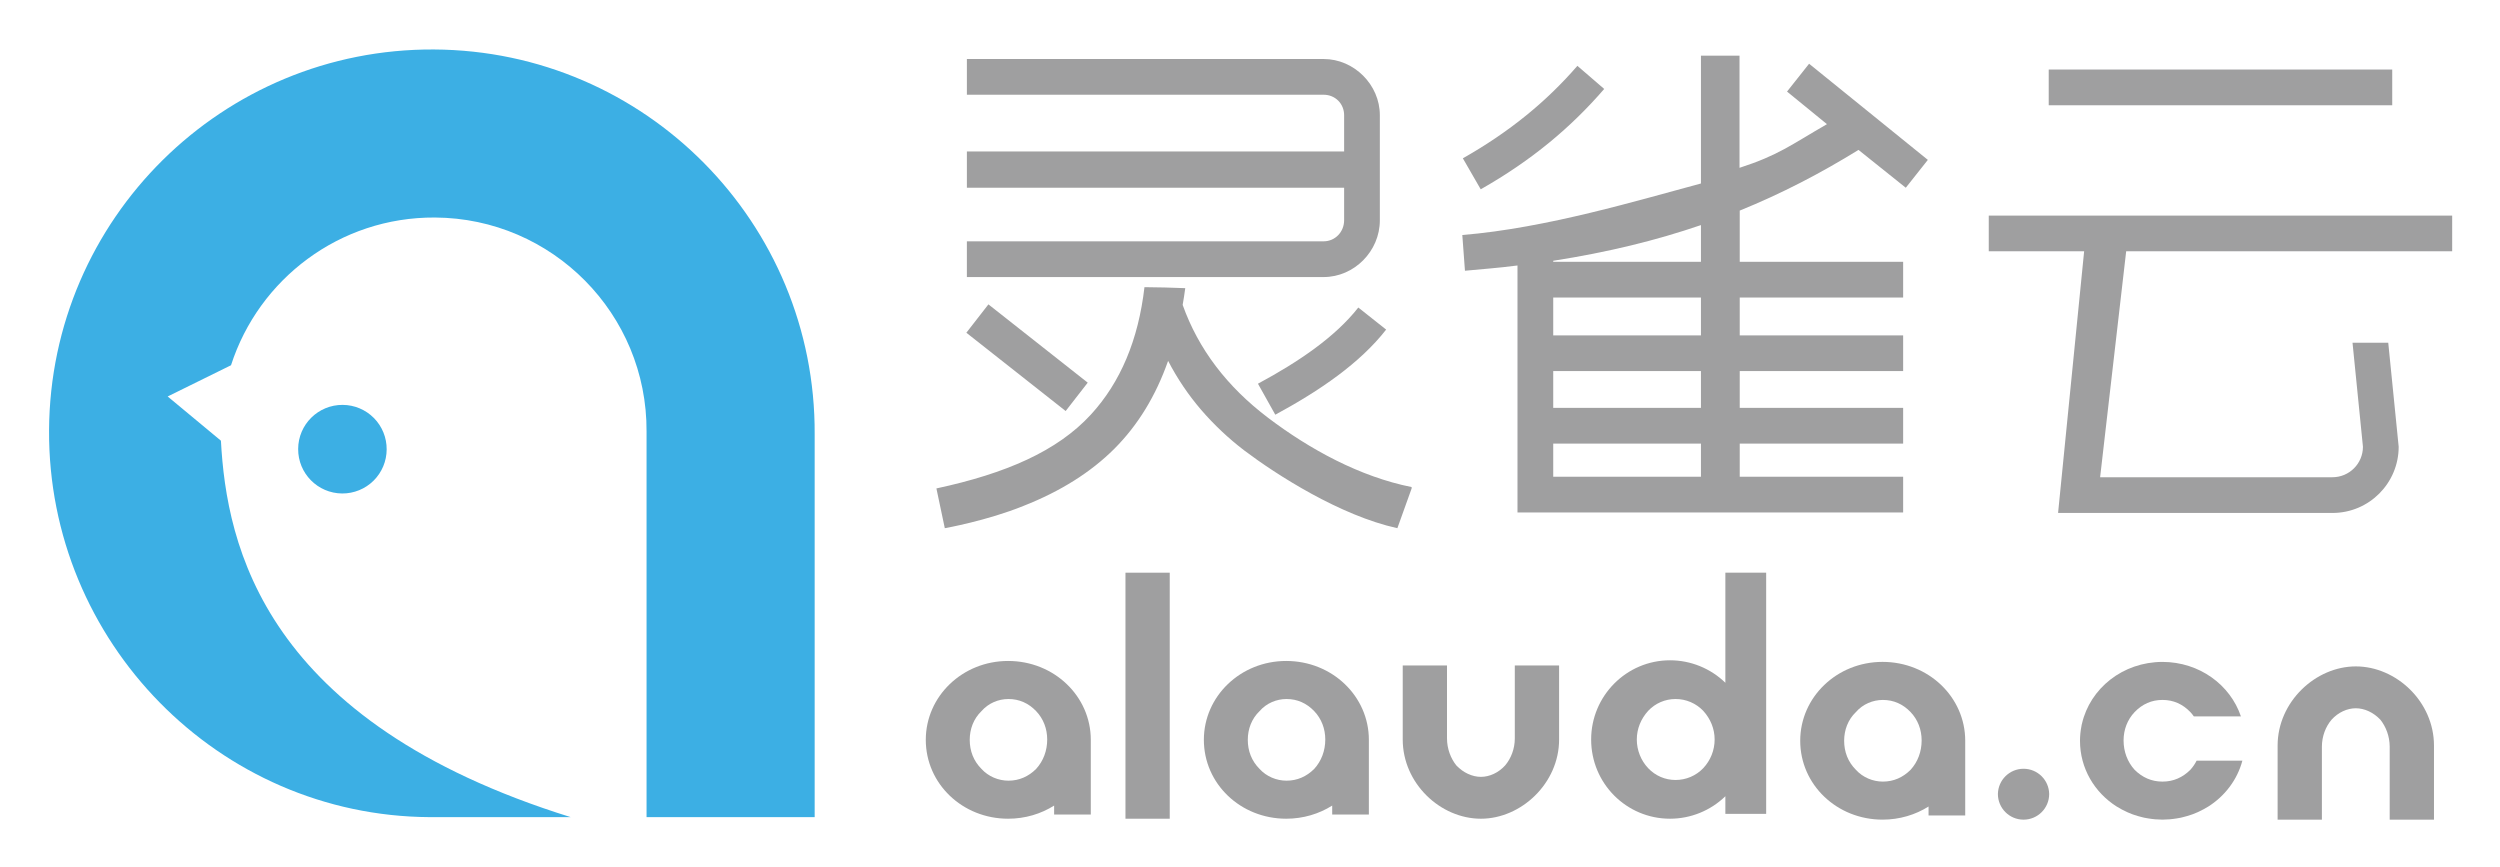
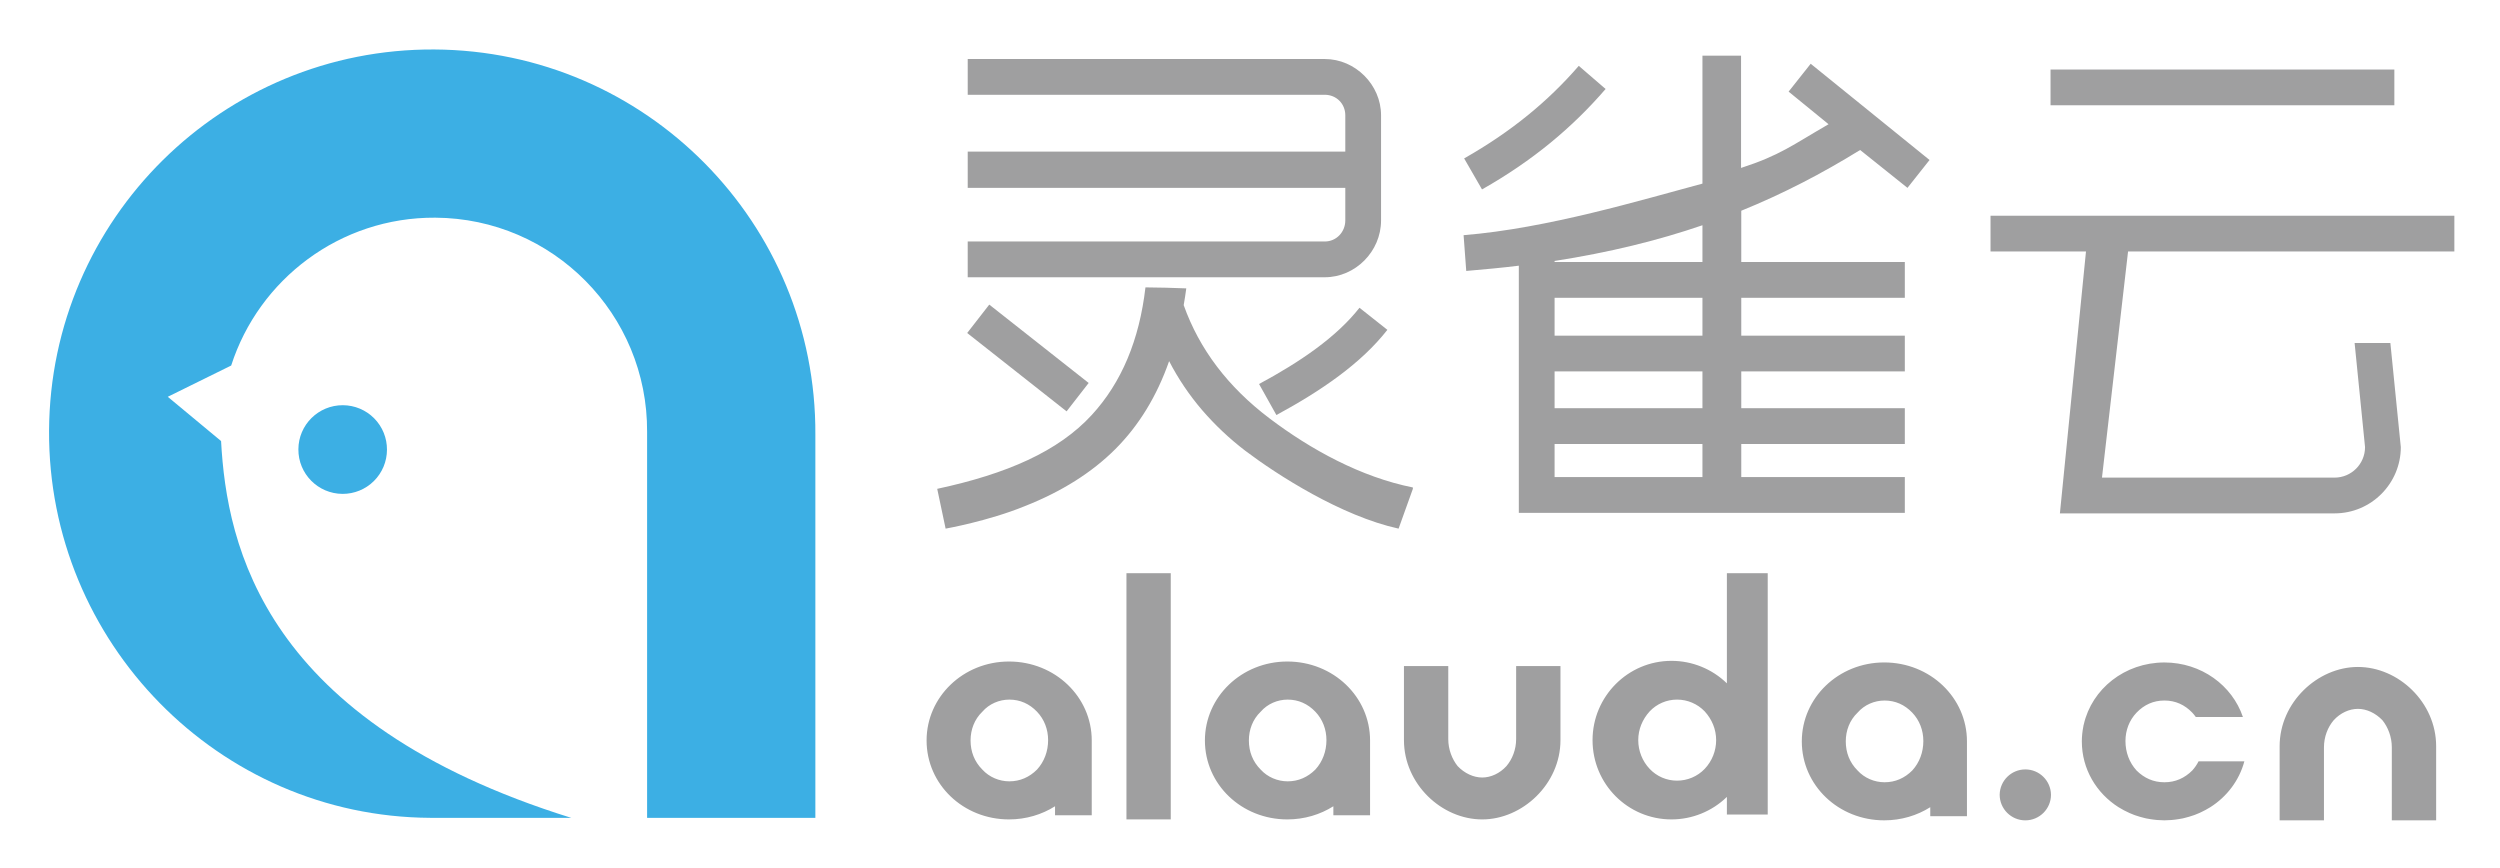
- <svg xmlns="http://www.w3.org/2000/svg" role="img" viewBox="245.96 47.46 574.08 199.08">
+ <svg xmlns="http://www.w3.org/2000/svg" role="img" viewBox="245.97 47.47 573.56 199.06">
  <defs>
    <clipPath id="a" clipPathUnits="userSpaceOnUse">
      <path d="M0 217.824h800.5V0H0z" />
    </clipPath>
  </defs>
  <g clip-path="url(#a)" transform="matrix(1.33333 0 0 -1.33333 0 290.432)">
    <path fill="#3cafe4" d="M324.776 107.424V41.498h-28.953v66.405c.116 20.25-16.21 36.752-36.453 36.864-16.406.09-30.344-10.61-35.113-25.442l-10.909-5.378 9.17-7.616c.981-18.082 7.37-48.37 60.246-64.833h-24.27c-36.42.2-65.777 30.235-65.574 66.642.2 36.411 29.875 65.767 66.29 65.568 36.41-.194 65.76-29.873 65.566-66.284" />
    <path fill="#3cafe4" d="M251.064 104.83a7.617 7.617 0 0 0-7.661-7.59c-4.21.026-7.611 3.46-7.582 7.675.016 4.208 3.454 7.607 7.664 7.583a7.611 7.611 0 0 0 7.578-7.669" />
-     <path fill="#9f9fa0" d="M378.304 83.598h7.624V41.227h-7.624z" />
-     <path fill="#9f9fa0" d="M452.985 54.868c0-7.567-6.557-13.642-13.466-13.642-6.97 0-13.465 6.075-13.465 13.642v12.75h7.625V55.05c0-1.789.657-3.459 1.611-4.648 1.19-1.253 2.741-1.966 4.23-1.966 1.488 0 3.034.713 4.17 1.966 1.012 1.19 1.667 2.86 1.667 4.648v12.568h7.628z" />
-     <path fill="#9f9fa0" d="M576.731 53.817c0 7.567 6.556 13.642 13.467 13.642 6.971 0 13.464-6.075 13.464-13.642v-12.75h-7.628v12.57c0 1.787-.654 3.457-1.608 4.646-1.193 1.255-2.739 1.966-4.228 1.966-1.488 0-3.039-.71-4.175-1.966-1.012-1.189-1.665-2.859-1.665-4.646v-12.57h-7.627z" />
-     <path fill="#9f9fa0" d="M468.332 49.925a6.447 6.447 0 0 1 4.71-2.027c1.787 0 3.512.715 4.762 2.027a7.185 7.185 0 0 1 1.968 4.943c0 1.852-.715 3.575-1.968 4.944a6.567 6.567 0 0 1-4.762 2.03 6.45 6.45 0 0 1-4.71-2.03c-1.25-1.37-1.963-3.092-1.963-4.944 0-1.846.713-3.631 1.963-4.943m13.289-4.826a13.674 13.674 0 0 0-9.533-3.872c-7.509 0-13.583 6.074-13.583 13.64 0 7.507 6.074 13.644 13.583 13.644a13.69 13.69 0 0 0 9.533-3.87v18.957h7.026V42.062h-7.026z" />
-     <path fill="#9f9fa0" d="M513.518 49.647c-1.311-1.312-2.918-2.027-4.77-2.027-1.722 0-3.454.715-4.642 2.027-1.374 1.37-2.028 3.1-2.028 5.006 0 1.847.654 3.63 2.028 4.943 1.188 1.369 2.92 2.087 4.642 2.087 1.852 0 3.459-.718 4.77-2.087 1.252-1.312 1.906-3.037 1.906-4.887 0-1.907-.654-3.693-1.906-5.063m9.412 5.007c0 7.506-6.315 13.584-14.24 13.584-7.862 0-14.178-6.078-14.178-13.584 0-7.57 6.316-13.585 14.179-13.585 2.945 0 5.664.835 7.924 2.262v-1.546h6.315z" />
-     <path fill="#9f9fa0" d="M410.81 49.806c-1.312-1.31-2.92-2.027-4.767-2.027-1.729 0-3.457.717-4.647 2.027-1.37 1.369-2.025 3.099-2.025 5.006 0 1.846.655 3.63 2.026 4.943 1.19 1.369 2.918 2.087 4.647 2.087 1.847 0 3.455-.718 4.767-2.087 1.25-1.312 1.906-3.035 1.906-4.887 0-1.906-.655-3.693-1.906-5.062m9.412 5.006c0 7.505-6.315 13.584-14.239 13.584-7.865 0-14.179-6.08-14.179-13.584 0-7.57 6.314-13.585 14.18-13.585 2.943 0 5.665.835 7.923 2.262v-1.546h6.314z" />
-     <path fill="#9f9fa0" d="M362.919 49.806c-1.31-1.31-2.92-2.027-4.767-2.027-1.727 0-3.456.717-4.647 2.027-1.368 1.369-2.024 3.099-2.024 5.006 0 1.846.656 3.63 2.024 4.943 1.19 1.369 2.92 2.087 4.647 2.087 1.847 0 3.457-.718 4.767-2.087 1.25-1.312 1.906-3.035 1.906-4.887 0-1.906-.656-3.693-1.906-5.062m9.413 5.006c0 7.505-6.316 13.584-14.237 13.584-7.866 0-14.181-6.08-14.181-13.584 0-7.57 6.315-13.585 14.18-13.585 2.943 0 5.663.835 7.922 2.262v-1.546h6.316z" />
-     <path fill="#9f9fa0" d="M562.782 51.224a7.053 7.053 0 0 0-1.083-1.577c-1.312-1.312-2.92-2.027-4.767-2.027l-.028.003-.029-.003c-1.847 0-3.454.715-4.767 2.027-1.25 1.372-1.906 3.156-1.906 5.062 0 1.85.656 3.575 1.906 4.887 1.313 1.369 2.92 2.087 4.767 2.087l.03-.002.027.002c1.847 0 3.455-.718 4.767-2.087.224-.236.42-.488.605-.747h8.107c-1.838 5.438-7.144 9.372-13.507 9.384-6.846-.014-12.478-4.562-13.87-10.648-.015-.07-.039-.128-.053-.194-.013-.074-.022-.154-.035-.225a13.122 13.122 0 0 1-.25-2.513c0-4.763 2.503-8.907 6.315-11.327v.003a15.255 15.255 0 0 1 1.898-1.006c.252-.107.508-.217.767-.314.085-.031.171-.057.255-.09a15.734 15.734 0 0 1 1.527-.445c.104-.024.206-.051.31-.075.227-.048.461-.084.695-.123a9.56 9.56 0 0 1 .588-.084c.201-.025.402-.05.605-.067.35-.026.698-.044 1.054-.048.063 0 .13-.007.194-.01.068.003.13.01.196.01.354.004.703.022 1.052.048.203.018.404.042.606.067.198.02.392.05.586.084.235.039.47.075.697.123.103.024.207.05.308.075.524.124 1.03.274 1.527.446.084.032.17.058.257.089.257.097.511.207.766.314l.284.13a15.3 15.3 0 0 1 1.616.876v-.003c2.862 1.817 4.985 4.607 5.864 7.898z" />
-     <path fill="#9f9fa0" d="M537.389 45.48a4.415 4.415 0 0 0-8.831 0 4.416 4.416 0 0 0 8.831 0" />
-     <path fill="#9f9fa0" d="M350.991 156.141h64.971v6.245c0 1.99-1.539 3.527-3.53 3.527h-61.44v6.154h61.44c5.248 0 9.681-4.433 9.681-9.68v-18.1c0-5.337-4.433-9.773-9.68-9.773H350.99v6.154h61.441c1.991 0 3.53 1.63 3.53 3.618v5.61h-64.97z" />
-     <path fill="#9f9fa0" d="M368.003 111.44L350.9 124.923l3.8 4.886 17.103-13.483z" />
-     <path fill="#9f9fa0" d="M401.121 116.145c7.06 3.799 13.302 8.054 17.282 13.121l4.797-3.8c-4.523-5.791-11.4-10.496-19.093-14.66z" />
-     <path fill="#9f9fa0" d="M537.31 170.258h59.16v-6.154h-59.16zm-10.326-25.157h79.812v-6.151H550.65l-4.488-38.912h40.017a5.252 5.252 0 0 1 5.248 5.248l-1.796 17.919h6.154l1.796-17.919c0-6.244-5.067-11.4-11.402-11.4h-47.257l4.488 45.064h-16.426z" />
-     <path fill="#9f9fa0" d="M427.588 98.11v.235c-8.925 1.784-17.555 6.505-24.687 11.904-7.132 5.397-12.048 11.886-14.748 19.471.169.932.313 1.898.446 2.881-2.34.1-4.68.15-7.024.172-1.05-9.07-4.122-16.385-9.23-21.947-5.782-6.296-14.651-10.146-26.602-12.717l1.446-6.848s7.29 1.286 13.59 3.855c6.36 2.508 11.567 5.785 15.616 9.832 4.047 4.05 7.132 9.092 9.252 15.133a43.993 43.993 0 0 1 5.687-8.433 49.548 49.548 0 0 1 7.422-6.992c5.525-4.175 16.513-11.228 26.375-13.395z" />
-     <path fill="#9f9fa0" d="M460.752 166.91l-4.617 3.98c-5.248-6.061-11.583-11.31-19.725-15.926l3.076-5.336c8.777 4.974 15.562 10.678 21.266 17.282" />
-     <path fill="#9f9fa0" d="M451.974 105.829h25.441v-5.7h-25.441zm0 12.489h25.441v-6.335h-25.441zm0 12.666h25.441v-6.516h-25.441zm0 6.335c9.421 1.465 17.767 3.517 25.441 6.145v-6.326h-25.441zm52.573 19.094l8.146-6.517 3.799 4.798-20.451 16.558-3.8-4.795 6.874-5.611c-6.264-3.616-8.334-5.339-15.057-7.521v19.319h-6.643v-22.016c-10.499-2.805-26.617-7.698-41.099-8.873l.455-6.154c3.076.269 6.155.543 9.048.905V93.975h66.419v6.154h-28.143v5.7h28.143v6.154h-28.143v6.335h28.143v6.15h-28.143v6.516h28.143v6.154h-28.143v8.822c7.227 2.934 13.918 6.419 20.452 10.453" />
+     <path fill="#9f9fa0" d="M378.304 83.598h7.624V41.227h-7.624zm74.681-28.73c0-7.567-6.557-13.642-13.466-13.642-6.97 0-13.465 6.075-13.465 13.642v12.75h7.625V55.05c0-1.789.657-3.459 1.611-4.648 1.19-1.253 2.741-1.966 4.23-1.966 1.488 0 3.034.713 4.17 1.966 1.012 1.19 1.667 2.86 1.667 4.648v12.568h7.628zm123.746-1.051c0 7.567 6.556 13.642 13.467 13.642 6.971 0 13.464-6.075 13.464-13.642v-12.75h-7.628v12.57c0 1.787-.654 3.457-1.608 4.646-1.193 1.255-2.739 1.966-4.228 1.966-1.488 0-3.039-.71-4.175-1.966-1.012-1.189-1.665-2.859-1.665-4.646v-12.57h-7.627zm-108.399-3.892a6.447 6.447 0 0 1 4.71-2.027c1.787 0 3.512.715 4.762 2.027a7.185 7.185 0 0 1 1.968 4.943c0 1.852-.715 3.575-1.968 4.944a6.567 6.567 0 0 1-4.762 2.03 6.45 6.45 0 0 1-4.71-2.03c-1.25-1.37-1.963-3.092-1.963-4.944 0-1.846.713-3.631 1.963-4.943m13.289-4.826a13.674 13.674 0 0 0-9.533-3.872c-7.509 0-13.583 6.074-13.583 13.64 0 7.507 6.074 13.644 13.583 13.644a13.69 13.69 0 0 0 9.533-3.87v18.957h7.026V42.062h-7.026zm31.897 4.548c-1.311-1.312-2.918-2.027-4.77-2.027-1.722 0-3.454.715-4.642 2.027-1.374 1.37-2.028 3.1-2.028 5.006 0 1.847.654 3.63 2.028 4.943 1.188 1.369 2.92 2.087 4.642 2.087 1.852 0 3.459-.718 4.77-2.087 1.252-1.312 1.906-3.037 1.906-4.887 0-1.907-.654-3.693-1.906-5.063m9.412 5.007c0 7.506-6.315 13.584-14.24 13.584-7.862 0-14.178-6.078-14.178-13.584 0-7.57 6.316-13.585 14.179-13.585 2.945 0 5.664.835 7.924 2.262v-1.546h6.315zm-112.12-4.847c-1.312-1.31-2.92-2.027-4.767-2.027-1.729 0-3.457.717-4.647 2.027-1.37 1.369-2.025 3.099-2.025 5.006 0 1.846.655 3.63 2.026 4.943 1.19 1.369 2.918 2.087 4.647 2.087 1.847 0 3.455-.718 4.767-2.087 1.25-1.312 1.906-3.035 1.906-4.887 0-1.906-.655-3.693-1.906-5.062m9.412 5.006c0 7.505-6.315 13.584-14.239 13.584-7.865 0-14.179-6.08-14.179-13.584 0-7.57 6.314-13.585 14.18-13.585 2.943 0 5.665.835 7.923 2.262v-1.546h6.314zm-57.304-5.006c-1.31-1.31-2.92-2.027-4.767-2.027-1.727 0-3.456.717-4.647 2.027-1.368 1.369-2.024 3.099-2.024 5.006 0 1.846.656 3.63 2.024 4.943 1.19 1.369 2.92 2.087 4.647 2.087 1.847 0 3.457-.718 4.767-2.087 1.25-1.312 1.906-3.035 1.906-4.887 0-1.906-.656-3.693-1.906-5.062m9.413 5.006c0 7.505-6.316 13.584-14.237 13.584-7.866 0-14.181-6.08-14.181-13.584 0-7.57 6.315-13.585 14.18-13.585 2.943 0 5.663.835 7.922 2.262v-1.546h6.316zm190.45-3.588a7.053 7.053 0 0 0-1.083-1.577c-1.312-1.312-2.92-2.027-4.767-2.027l-.028.003-.029-.003c-1.847 0-3.454.715-4.767 2.027-1.25 1.372-1.906 3.156-1.906 5.062 0 1.85.656 3.575 1.906 4.887 1.313 1.369 2.92 2.087 4.767 2.087l.03-.002.027.002c1.847 0 3.455-.718 4.767-2.087.224-.236.42-.488.605-.747h8.107c-1.838 5.438-7.144 9.372-13.507 9.384-6.846-.014-12.478-4.562-13.87-10.648-.015-.07-.039-.128-.053-.194-.013-.074-.022-.154-.035-.225a13.122 13.122 0 0 1-.25-2.513c0-4.763 2.503-8.907 6.315-11.327v.003a15.255 15.255 0 0 1 1.898-1.006c.252-.107.508-.217.767-.314.085-.031.171-.057.255-.09a15.734 15.734 0 0 1 1.527-.445c.104-.024.206-.051.31-.075.227-.048.461-.084.695-.123a9.56 9.56 0 0 1 .588-.084c.201-.025.402-.05.605-.067.35-.026.698-.044 1.054-.048.063 0 .13-.007.194-.01.068.003.13.01.196.01.354.004.703.022 1.052.048.203.018.404.042.606.067.198.02.392.05.586.084.235.039.47.075.697.123.103.024.207.05.308.075.524.124 1.03.274 1.527.446.084.032.17.058.257.089.257.097.511.207.766.314l.284.13a15.3 15.3 0 0 1 1.616.876v-.003c2.862 1.817 4.985 4.607 5.864 7.898zm-25.393-5.744a4.415 4.415 0 0 0-8.831 0 4.416 4.416 0 0 0 8.831 0M350.991 156.141h64.971v6.245c0 1.99-1.539 3.527-3.53 3.527h-61.44v6.154h61.44c5.248 0 9.681-4.433 9.681-9.68v-18.1c0-5.337-4.433-9.773-9.68-9.773H350.99v6.154h61.441c1.991 0 3.53 1.63 3.53 3.618v5.61h-64.97zm17.012-44.701L350.9 124.923l3.8 4.886 17.103-13.483zm33.118 4.705c7.06 3.799 13.302 8.054 17.282 13.121l4.797-3.8c-4.523-5.791-11.4-10.496-19.093-14.66zm136.189 54.113h59.16v-6.154h-59.16zm-10.326-25.157h79.812v-6.151H550.65l-4.488-38.912h40.017a5.252 5.252 0 0 1 5.248 5.248l-1.796 17.919h6.154l1.796-17.919c0-6.244-5.067-11.4-11.402-11.4h-47.257l4.488 45.064h-16.426z" />
+     <path fill="#9f9fa0" d="M427.588 98.11v.235c-8.925 1.784-17.555 6.505-24.687 11.904-7.132 5.397-12.048 11.886-14.748 19.471.169.932.313 1.898.446 2.881-2.34.1-4.68.15-7.024.172-1.05-9.07-4.122-16.385-9.23-21.947-5.782-6.296-14.651-10.146-26.602-12.717l1.446-6.848s7.29 1.286 13.59 3.855c6.36 2.508 11.567 5.785 15.616 9.832 4.047 4.05 7.132 9.092 9.252 15.133a43.993 43.993 0 0 1 5.687-8.433 49.548 49.548 0 0 1 7.422-6.992c5.525-4.175 16.513-11.228 26.375-13.395zm33.164 68.8l-4.617 3.98c-5.248-6.061-11.583-11.31-19.725-15.926l3.076-5.336c8.777 4.974 15.562 10.678 21.266 17.282m-8.778-61.081h25.441v-5.7h-25.441zm0 12.489h25.441v-6.335h-25.441zm0 12.666h25.441v-6.516h-25.441zm0 6.335c9.421 1.465 17.767 3.517 25.441 6.145v-6.326h-25.441zm52.573 19.094l8.146-6.517 3.799 4.798-20.451 16.558-3.8-4.795 6.874-5.611c-6.264-3.616-8.334-5.339-15.057-7.521v19.319h-6.643v-22.016c-10.499-2.805-26.617-7.698-41.099-8.873l.455-6.154c3.076.269 6.155.543 9.048.905V93.975h66.419v6.154h-28.143v5.7h28.143v6.154h-28.143v6.335h28.143v6.15h-28.143v6.516h28.143v6.154h-28.143v8.822c7.227 2.934 13.918 6.419 20.452 10.453" />
  </g>
</svg>
